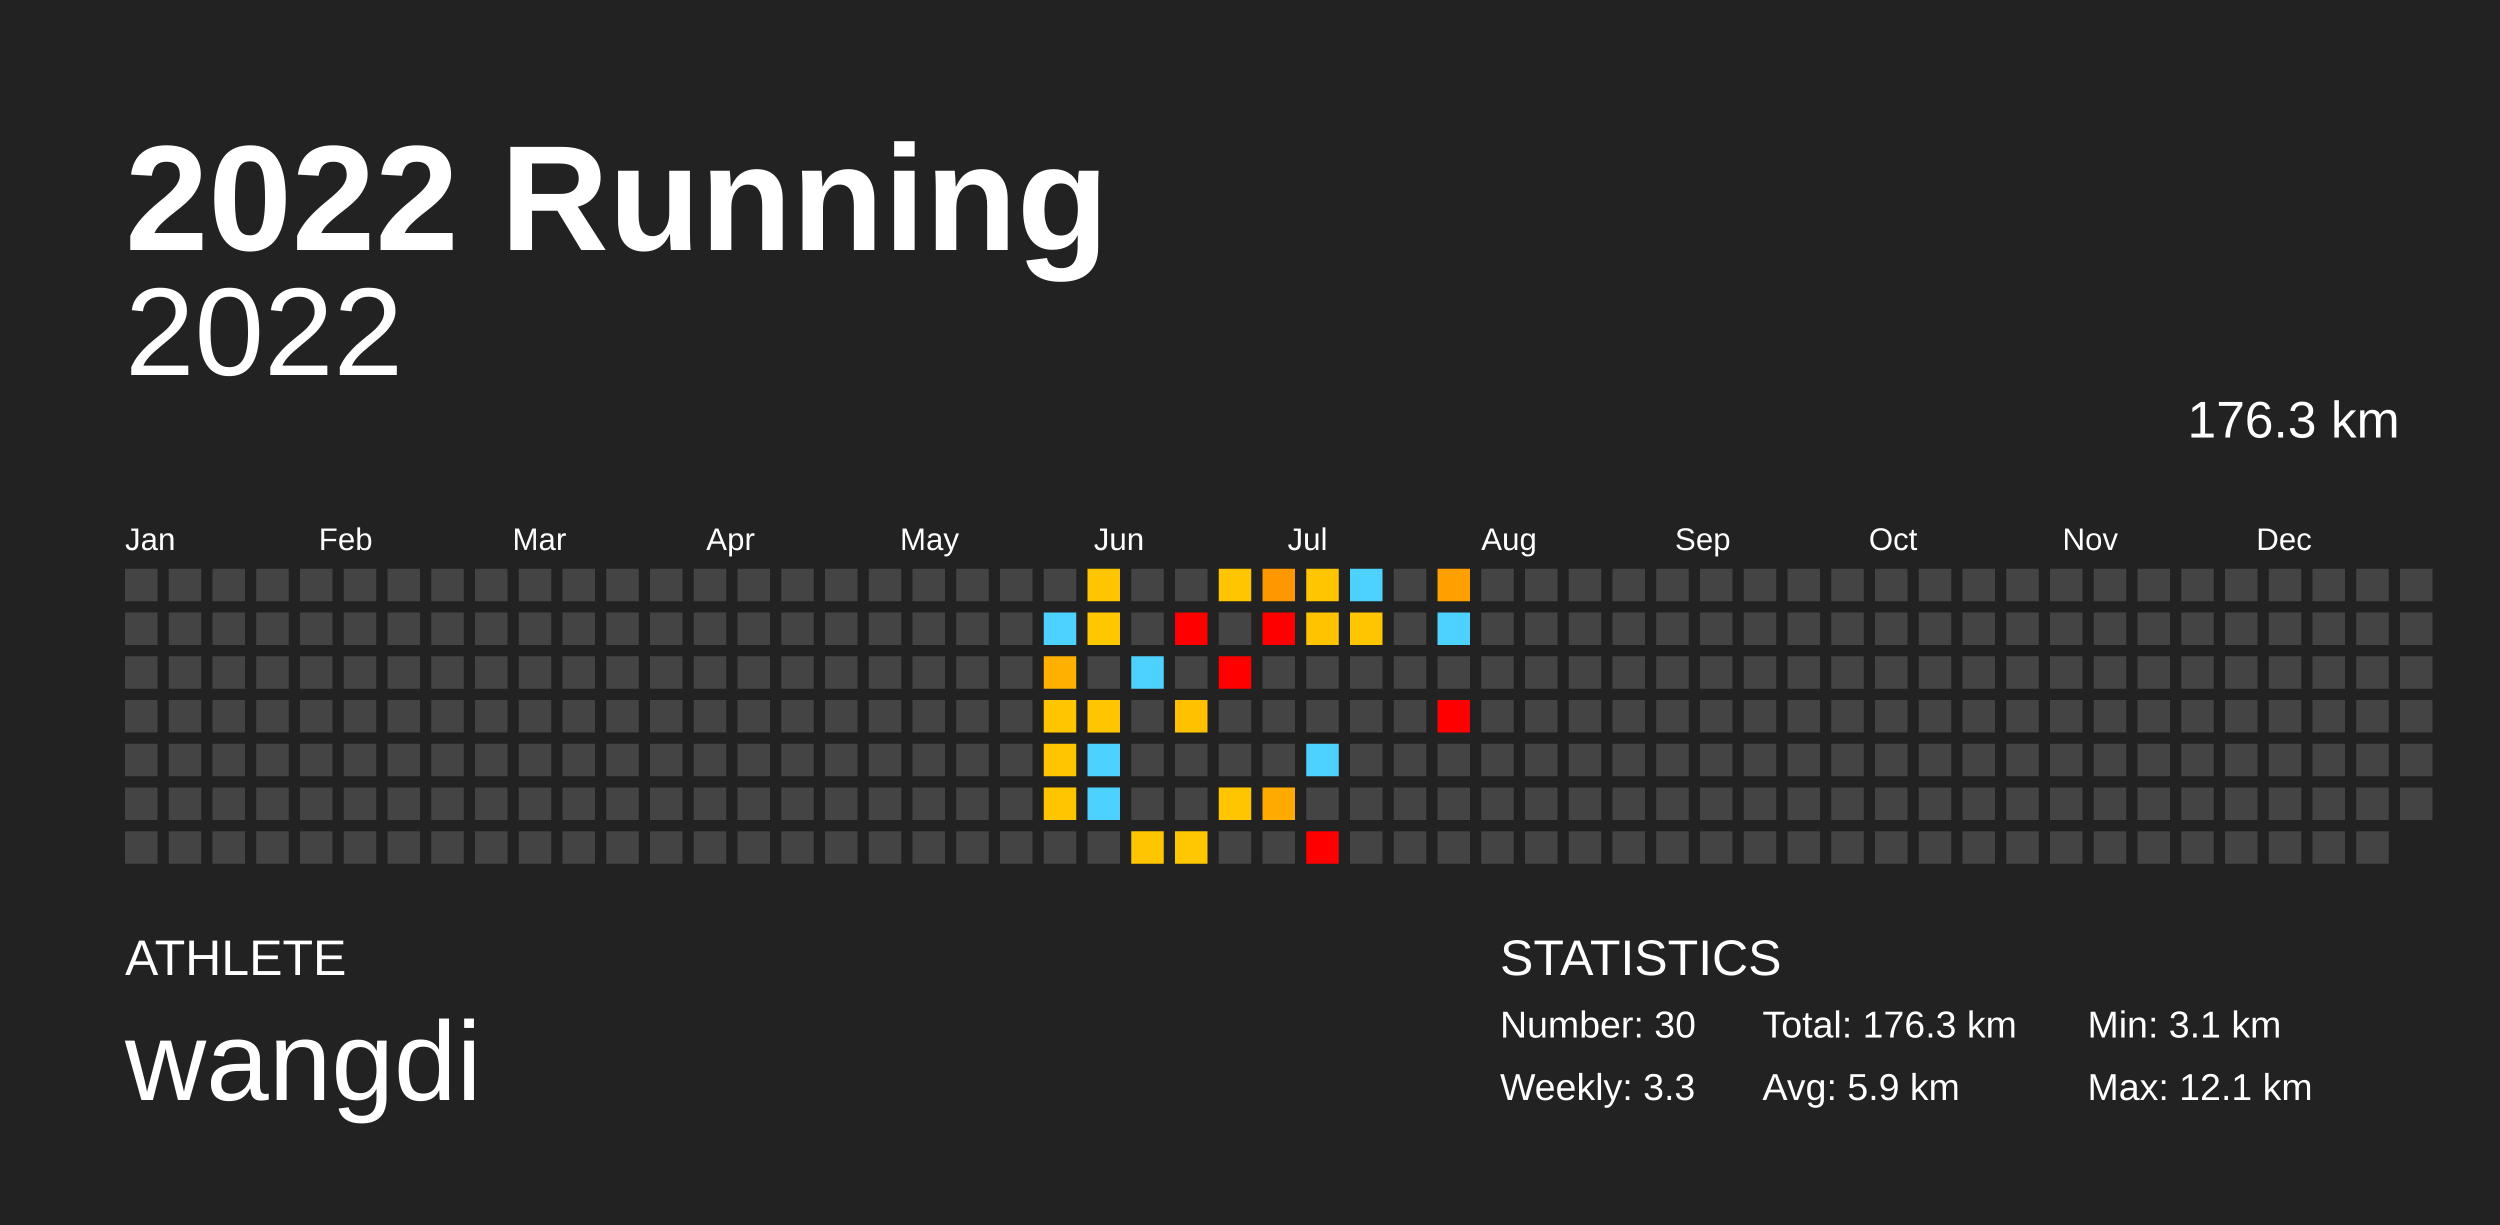
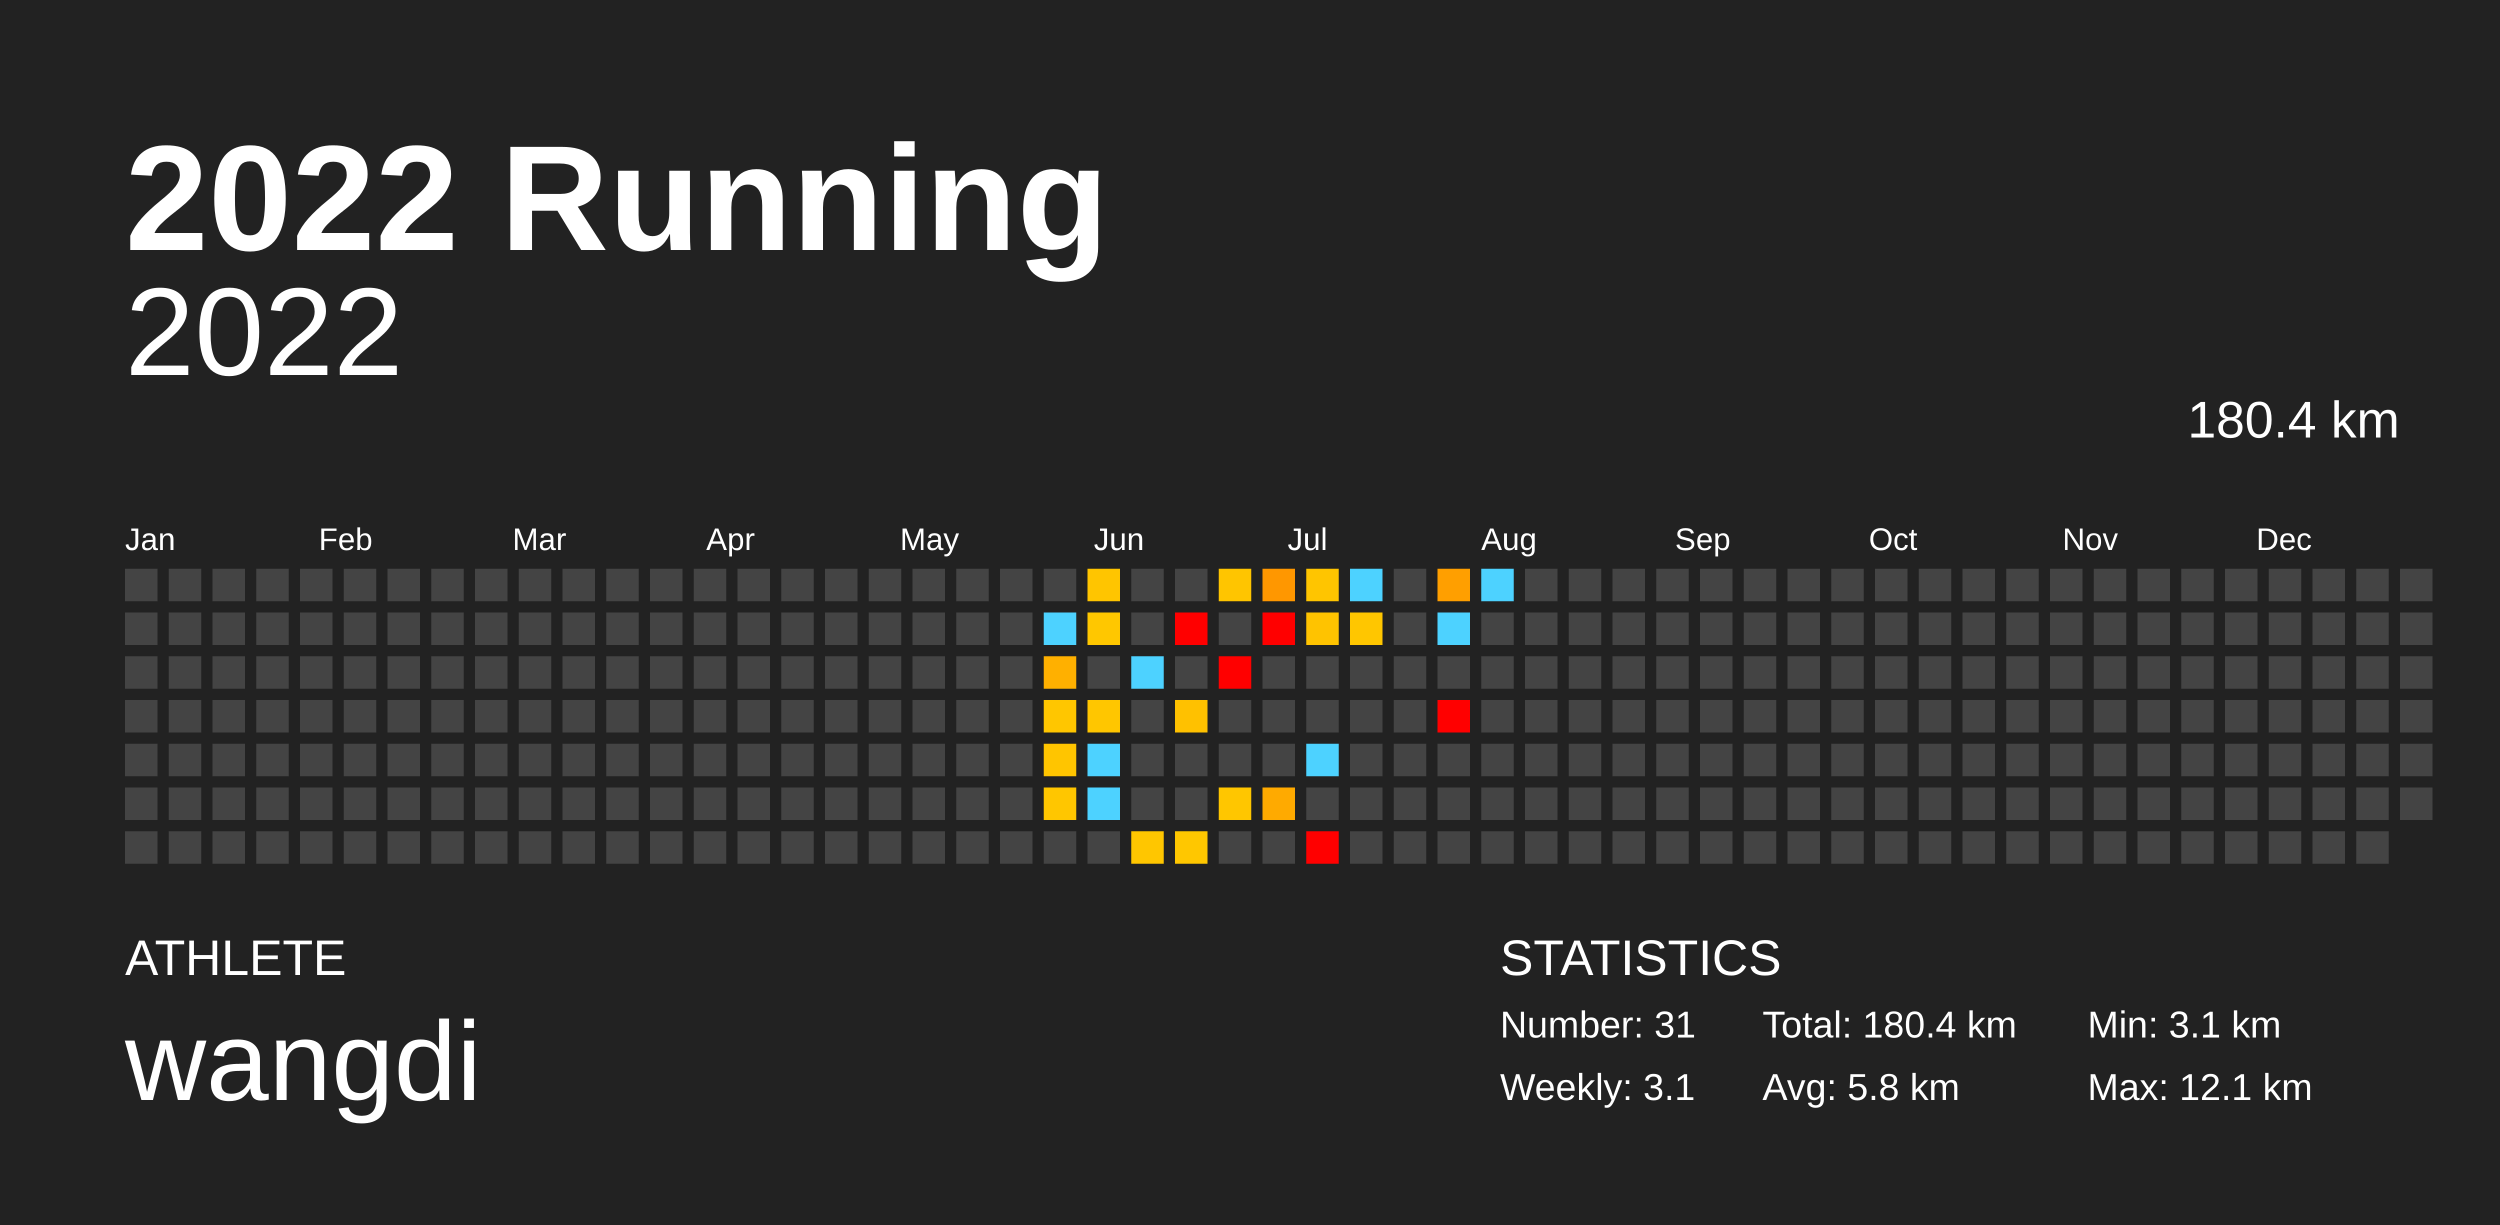
<svg xmlns="http://www.w3.org/2000/svg" baseProfile="full" height="98mm" version="1.1" viewBox="0,0,200,98" width="200mm">
  <defs />
  <rect fill="#222222" height="98" width="200" x="0" y="0" />
  <text fill="#FFFFFF" style="font-size:12px; font-family:Arial; font-weight:bold;" x="10" y="20">2022 Running</text>
  <text fill="#FFFFFF" style="font-size:4px; font-family:Arial" x="10" y="78">ATHLETE</text>
  <text fill="#FFFFFF" style="font-size:9px; font-family:Arial" x="10" y="88">wangdi</text>
  <text fill="#FFFFFF" style="font-size:4px; font-family:Arial" x="120" y="78">STATISTICS</text>
-   <text fill="#FFFFFF" style="font-size:3px; font-family:Arial" x="120" y="83">Number: 30</text>
-   <text fill="#FFFFFF" style="font-size:3px; font-family:Arial" x="120" y="88">Weekly: 3.3</text>
-   <text fill="#FFFFFF" style="font-size:3px; font-family:Arial" x="141" y="83">Total: 176.3 km</text>
-   <text fill="#FFFFFF" style="font-size:3px; font-family:Arial" x="141" y="88">Avg: 5.9 km</text>
+   <text fill="#FFFFFF" style="font-size:3px; font-family:Arial" x="120" y="83">Number: 31</text>
+   <text fill="#FFFFFF" style="font-size:3px; font-family:Arial" x="120" y="88">Weekly: 3.1</text>
+   <text fill="#FFFFFF" style="font-size:3px; font-family:Arial" x="141" y="83">Total: 180.4 km</text>
+   <text fill="#FFFFFF" style="font-size:3px; font-family:Arial" x="141" y="88">Avg: 5.8 km</text>
  <text fill="#FFFFFF" style="font-size:3px; font-family:Arial" x="167" y="83">Min: 3.1 km</text>
  <text fill="#FFFFFF" style="font-size:3px; font-family:Arial" x="167" y="88">Max: 12.1 km</text>
  <text alignment-baseline="hanging" fill="#FFFFFF" style="font-size:10.0px; font-family:Arial;" x="10" y="30">2022</text>
-   <text alignment-baseline="hanging" fill="#FFFFFF" style="font-size:4.125px; font-family:Arial;" x="175" y="35">176.3 km</text>
+   <text alignment-baseline="hanging" fill="#FFFFFF" style="font-size:4.125px; font-family:Arial;" x="175" y="35">180.4 km</text>
  <text fill="#FFFFFF" style="font-size:2.5px; font-family:Arial" x="10.0" y="44">Jan</text>
  <text fill="#FFFFFF" style="font-size:2.5px; font-family:Arial" x="25.5" y="44">Feb</text>
  <text fill="#FFFFFF" style="font-size:2.5px; font-family:Arial" x="41.0" y="44">Mar</text>
  <text fill="#FFFFFF" style="font-size:2.5px; font-family:Arial" x="56.5" y="44">Apr</text>
  <text fill="#FFFFFF" style="font-size:2.5px; font-family:Arial" x="72.0" y="44">May</text>
  <text fill="#FFFFFF" style="font-size:2.5px; font-family:Arial" x="87.5" y="44">Jun</text>
  <text fill="#FFFFFF" style="font-size:2.5px; font-family:Arial" x="103.0" y="44">Jul</text>
  <text fill="#FFFFFF" style="font-size:2.5px; font-family:Arial" x="118.5" y="44">Aug</text>
  <text fill="#FFFFFF" style="font-size:2.5px; font-family:Arial" x="134.0" y="44">Sep</text>
  <text fill="#FFFFFF" style="font-size:2.5px; font-family:Arial" x="149.5" y="44">Oct</text>
  <text fill="#FFFFFF" style="font-size:2.5px; font-family:Arial" x="165.0" y="44">Nov</text>
  <text fill="#FFFFFF" style="font-size:2.5px; font-family:Arial" x="180.5" y="44">Dec</text>
  <rect fill="#444444" height="2.6" width="2.6" x="10.0" y="45.5" />
  <rect fill="#444444" height="2.6" width="2.6" x="10.0" y="49.0" />
  <rect fill="#444444" height="2.6" width="2.6" x="10.0" y="52.5" />
  <rect fill="#444444" height="2.6" width="2.6" x="10.0" y="56.0" />
  <rect fill="#444444" height="2.6" width="2.6" x="10.0" y="59.5" />
  <rect fill="#444444" height="2.6" width="2.6" x="10.0" y="63.0" />
  <rect fill="#444444" height="2.6" width="2.6" x="10.0" y="66.5" />
  <rect fill="#444444" height="2.6" width="2.6" x="13.5" y="45.5" />
  <rect fill="#444444" height="2.6" width="2.6" x="13.5" y="49.0" />
  <rect fill="#444444" height="2.6" width="2.6" x="13.5" y="52.5" />
  <rect fill="#444444" height="2.6" width="2.6" x="13.5" y="56.0" />
  <rect fill="#444444" height="2.6" width="2.6" x="13.5" y="59.5" />
  <rect fill="#444444" height="2.6" width="2.6" x="13.5" y="63.0" />
  <rect fill="#444444" height="2.6" width="2.6" x="13.5" y="66.5" />
  <rect fill="#444444" height="2.6" width="2.6" x="17.0" y="45.5" />
  <rect fill="#444444" height="2.6" width="2.6" x="17.0" y="49.0" />
  <rect fill="#444444" height="2.6" width="2.6" x="17.0" y="52.5" />
  <rect fill="#444444" height="2.6" width="2.6" x="17.0" y="56.0" />
  <rect fill="#444444" height="2.6" width="2.6" x="17.0" y="59.5" />
  <rect fill="#444444" height="2.6" width="2.6" x="17.0" y="63.0" />
  <rect fill="#444444" height="2.6" width="2.6" x="17.0" y="66.5" />
  <rect fill="#444444" height="2.6" width="2.6" x="20.5" y="45.5" />
  <rect fill="#444444" height="2.6" width="2.6" x="20.5" y="49.0" />
  <rect fill="#444444" height="2.6" width="2.6" x="20.5" y="52.5" />
  <rect fill="#444444" height="2.6" width="2.6" x="20.5" y="56.0" />
  <rect fill="#444444" height="2.6" width="2.6" x="20.5" y="59.5" />
  <rect fill="#444444" height="2.6" width="2.6" x="20.5" y="63.0" />
  <rect fill="#444444" height="2.6" width="2.6" x="20.5" y="66.5" />
  <rect fill="#444444" height="2.6" width="2.6" x="24.0" y="45.5" />
  <rect fill="#444444" height="2.6" width="2.6" x="24.0" y="49.0" />
  <rect fill="#444444" height="2.6" width="2.6" x="24.0" y="52.5" />
  <rect fill="#444444" height="2.6" width="2.6" x="24.0" y="56.0" />
  <rect fill="#444444" height="2.6" width="2.6" x="24.0" y="59.5" />
  <rect fill="#444444" height="2.6" width="2.6" x="24.0" y="63.0" />
  <rect fill="#444444" height="2.6" width="2.6" x="24.0" y="66.5" />
  <rect fill="#444444" height="2.6" width="2.6" x="27.5" y="45.5" />
  <rect fill="#444444" height="2.6" width="2.6" x="27.5" y="49.0" />
  <rect fill="#444444" height="2.6" width="2.6" x="27.5" y="52.5" />
  <rect fill="#444444" height="2.6" width="2.6" x="27.5" y="56.0" />
  <rect fill="#444444" height="2.6" width="2.6" x="27.5" y="59.5" />
  <rect fill="#444444" height="2.6" width="2.6" x="27.5" y="63.0" />
  <rect fill="#444444" height="2.6" width="2.6" x="27.5" y="66.5" />
  <rect fill="#444444" height="2.6" width="2.6" x="31.0" y="45.5" />
  <rect fill="#444444" height="2.6" width="2.6" x="31.0" y="49.0" />
  <rect fill="#444444" height="2.6" width="2.6" x="31.0" y="52.5" />
  <rect fill="#444444" height="2.6" width="2.6" x="31.0" y="56.0" />
  <rect fill="#444444" height="2.6" width="2.6" x="31.0" y="59.5" />
  <rect fill="#444444" height="2.6" width="2.6" x="31.0" y="63.0" />
  <rect fill="#444444" height="2.6" width="2.6" x="31.0" y="66.5" />
  <rect fill="#444444" height="2.6" width="2.6" x="34.5" y="45.5" />
  <rect fill="#444444" height="2.6" width="2.6" x="34.5" y="49.0" />
  <rect fill="#444444" height="2.6" width="2.6" x="34.5" y="52.5" />
  <rect fill="#444444" height="2.6" width="2.6" x="34.5" y="56.0" />
  <rect fill="#444444" height="2.6" width="2.6" x="34.5" y="59.5" />
  <rect fill="#444444" height="2.6" width="2.6" x="34.5" y="63.0" />
  <rect fill="#444444" height="2.6" width="2.6" x="34.5" y="66.5" />
  <rect fill="#444444" height="2.6" width="2.6" x="38.0" y="45.5" />
  <rect fill="#444444" height="2.6" width="2.6" x="38.0" y="49.0" />
  <rect fill="#444444" height="2.6" width="2.6" x="38.0" y="52.5" />
  <rect fill="#444444" height="2.6" width="2.6" x="38.0" y="56.0" />
  <rect fill="#444444" height="2.6" width="2.6" x="38.0" y="59.5" />
  <rect fill="#444444" height="2.6" width="2.6" x="38.0" y="63.0" />
  <rect fill="#444444" height="2.6" width="2.6" x="38.0" y="66.5" />
  <rect fill="#444444" height="2.6" width="2.6" x="41.5" y="45.5" />
  <rect fill="#444444" height="2.6" width="2.6" x="41.5" y="49.0" />
  <rect fill="#444444" height="2.6" width="2.6" x="41.5" y="52.5" />
  <rect fill="#444444" height="2.6" width="2.6" x="41.5" y="56.0" />
  <rect fill="#444444" height="2.6" width="2.6" x="41.5" y="59.5" />
  <rect fill="#444444" height="2.6" width="2.6" x="41.5" y="63.0" />
  <rect fill="#444444" height="2.6" width="2.6" x="41.5" y="66.5" />
  <rect fill="#444444" height="2.6" width="2.6" x="45.0" y="45.5" />
  <rect fill="#444444" height="2.6" width="2.6" x="45.0" y="49.0" />
  <rect fill="#444444" height="2.6" width="2.6" x="45.0" y="52.5" />
  <rect fill="#444444" height="2.6" width="2.6" x="45.0" y="56.0" />
  <rect fill="#444444" height="2.6" width="2.6" x="45.0" y="59.5" />
  <rect fill="#444444" height="2.6" width="2.6" x="45.0" y="63.0" />
  <rect fill="#444444" height="2.6" width="2.6" x="45.0" y="66.5" />
  <rect fill="#444444" height="2.6" width="2.6" x="48.5" y="45.5" />
  <rect fill="#444444" height="2.6" width="2.6" x="48.5" y="49.0" />
  <rect fill="#444444" height="2.6" width="2.6" x="48.5" y="52.5" />
  <rect fill="#444444" height="2.6" width="2.6" x="48.5" y="56.0" />
  <rect fill="#444444" height="2.6" width="2.6" x="48.5" y="59.5" />
  <rect fill="#444444" height="2.6" width="2.6" x="48.5" y="63.0" />
  <rect fill="#444444" height="2.6" width="2.6" x="48.5" y="66.5" />
  <rect fill="#444444" height="2.6" width="2.6" x="52.0" y="45.5" />
  <rect fill="#444444" height="2.6" width="2.6" x="52.0" y="49.0" />
  <rect fill="#444444" height="2.6" width="2.6" x="52.0" y="52.5" />
  <rect fill="#444444" height="2.6" width="2.6" x="52.0" y="56.0" />
  <rect fill="#444444" height="2.6" width="2.6" x="52.0" y="59.5" />
  <rect fill="#444444" height="2.6" width="2.6" x="52.0" y="63.0" />
  <rect fill="#444444" height="2.6" width="2.6" x="52.0" y="66.5" />
  <rect fill="#444444" height="2.6" width="2.6" x="55.5" y="45.5" />
  <rect fill="#444444" height="2.6" width="2.6" x="55.5" y="49.0" />
  <rect fill="#444444" height="2.6" width="2.6" x="55.5" y="52.5" />
  <rect fill="#444444" height="2.6" width="2.6" x="55.5" y="56.0" />
  <rect fill="#444444" height="2.6" width="2.6" x="55.5" y="59.5" />
  <rect fill="#444444" height="2.6" width="2.6" x="55.5" y="63.0" />
  <rect fill="#444444" height="2.6" width="2.6" x="55.5" y="66.5" />
  <rect fill="#444444" height="2.6" width="2.6" x="59.0" y="45.5" />
  <rect fill="#444444" height="2.6" width="2.6" x="59.0" y="49.0" />
  <rect fill="#444444" height="2.6" width="2.6" x="59.0" y="52.5" />
  <rect fill="#444444" height="2.6" width="2.6" x="59.0" y="56.0" />
  <rect fill="#444444" height="2.6" width="2.6" x="59.0" y="59.5" />
  <rect fill="#444444" height="2.6" width="2.6" x="59.0" y="63.0" />
  <rect fill="#444444" height="2.6" width="2.6" x="59.0" y="66.5" />
  <rect fill="#444444" height="2.6" width="2.6" x="62.5" y="45.5" />
  <rect fill="#444444" height="2.6" width="2.6" x="62.5" y="49.0" />
  <rect fill="#444444" height="2.6" width="2.6" x="62.5" y="52.5" />
  <rect fill="#444444" height="2.6" width="2.6" x="62.5" y="56.0" />
  <rect fill="#444444" height="2.6" width="2.6" x="62.5" y="59.5" />
  <rect fill="#444444" height="2.6" width="2.6" x="62.5" y="63.0" />
  <rect fill="#444444" height="2.6" width="2.6" x="62.5" y="66.5" />
  <rect fill="#444444" height="2.6" width="2.6" x="66.0" y="45.5" />
  <rect fill="#444444" height="2.6" width="2.6" x="66.0" y="49.0" />
  <rect fill="#444444" height="2.6" width="2.6" x="66.0" y="52.5" />
  <rect fill="#444444" height="2.6" width="2.6" x="66.0" y="56.0" />
  <rect fill="#444444" height="2.6" width="2.6" x="66.0" y="59.5" />
  <rect fill="#444444" height="2.6" width="2.6" x="66.0" y="63.0" />
  <rect fill="#444444" height="2.6" width="2.6" x="66.0" y="66.5" />
  <rect fill="#444444" height="2.6" width="2.6" x="69.5" y="45.5" />
  <rect fill="#444444" height="2.6" width="2.6" x="69.5" y="49.0" />
  <rect fill="#444444" height="2.6" width="2.6" x="69.5" y="52.5" />
  <rect fill="#444444" height="2.6" width="2.6" x="69.5" y="56.0" />
  <rect fill="#444444" height="2.6" width="2.6" x="69.5" y="59.5" />
  <rect fill="#444444" height="2.6" width="2.6" x="69.5" y="63.0" />
  <rect fill="#444444" height="2.6" width="2.6" x="69.5" y="66.5" />
  <rect fill="#444444" height="2.6" width="2.6" x="73.0" y="45.5" />
  <rect fill="#444444" height="2.6" width="2.6" x="73.0" y="49.0" />
  <rect fill="#444444" height="2.6" width="2.6" x="73.0" y="52.5" />
  <rect fill="#444444" height="2.6" width="2.6" x="73.0" y="56.0" />
  <rect fill="#444444" height="2.6" width="2.6" x="73.0" y="59.5" />
  <rect fill="#444444" height="2.6" width="2.6" x="73.0" y="63.0" />
  <rect fill="#444444" height="2.6" width="2.6" x="73.0" y="66.5" />
  <rect fill="#444444" height="2.6" width="2.6" x="76.5" y="45.5" />
  <rect fill="#444444" height="2.6" width="2.6" x="76.5" y="49.0" />
  <rect fill="#444444" height="2.6" width="2.6" x="76.5" y="52.5" />
  <rect fill="#444444" height="2.6" width="2.6" x="76.5" y="56.0" />
  <rect fill="#444444" height="2.6" width="2.6" x="76.5" y="59.5" />
  <rect fill="#444444" height="2.6" width="2.6" x="76.5" y="63.0" />
  <rect fill="#444444" height="2.6" width="2.6" x="76.5" y="66.5" />
  <rect fill="#444444" height="2.6" width="2.6" x="80.0" y="45.5" />
  <rect fill="#444444" height="2.6" width="2.6" x="80.0" y="49.0" />
  <rect fill="#444444" height="2.6" width="2.6" x="80.0" y="52.5" />
  <rect fill="#444444" height="2.6" width="2.6" x="80.0" y="56.0" />
  <rect fill="#444444" height="2.6" width="2.6" x="80.0" y="59.5" />
  <rect fill="#444444" height="2.6" width="2.6" x="80.0" y="63.0" />
  <rect fill="#444444" height="2.6" width="2.6" x="80.0" y="66.5" />
  <rect fill="#444444" height="2.6" width="2.6" x="83.5" y="45.5" />
  <rect fill="#4dd2ff" height="2.6" width="2.6" x="83.5" y="49.0" />
  <rect fill="#ffb000" height="2.6" width="2.6" x="83.5" y="52.5" />
  <rect fill="#ffc600" height="2.6" width="2.6" x="83.5" y="56.0" />
  <rect fill="#ffc500" height="2.6" width="2.6" x="83.5" y="59.5" />
  <rect fill="#ffc600" height="2.6" width="2.6" x="83.5" y="63.0" />
  <rect fill="#444444" height="2.6" width="2.6" x="83.5" y="66.5" />
  <rect fill="#ffc500" height="2.6" width="2.6" x="87.0" y="45.5" />
  <rect fill="#ffc700" height="2.6" width="2.6" x="87.0" y="49.0" />
  <rect fill="#444444" height="2.6" width="2.6" x="87.0" y="52.5" />
  <rect fill="#ffc600" height="2.6" width="2.6" x="87.0" y="56.0" />
  <rect fill="#4dd2ff" height="2.6" width="2.6" x="87.0" y="59.5" />
  <rect fill="#4dd2ff" height="2.6" width="2.6" x="87.0" y="63.0" />
  <rect fill="#444444" height="2.6" width="2.6" x="87.0" y="66.5" />
  <rect fill="#444444" height="2.6" width="2.6" x="90.5" y="45.5" />
  <rect fill="#444444" height="2.6" width="2.6" x="90.5" y="49.0" />
  <rect fill="#4dd2ff" height="2.6" width="2.6" x="90.5" y="52.5" />
  <rect fill="#444444" height="2.6" width="2.6" x="90.5" y="56.0" />
  <rect fill="#444444" height="2.6" width="2.6" x="90.5" y="59.5" />
  <rect fill="#444444" height="2.6" width="2.6" x="90.5" y="63.0" />
  <rect fill="#ffc600" height="2.6" width="2.6" x="90.5" y="66.5" />
  <rect fill="#444444" height="2.6" width="2.6" x="94.0" y="45.5" />
  <rect fill="red" height="2.6" width="2.6" x="94.0" y="49.0" />
  <rect fill="#444444" height="2.6" width="2.6" x="94.0" y="52.5" />
  <rect fill="#ffc100" height="2.6" width="2.6" x="94.0" y="56.0" />
  <rect fill="#444444" height="2.6" width="2.6" x="94.0" y="59.5" />
  <rect fill="#444444" height="2.6" width="2.6" x="94.0" y="63.0" />
  <rect fill="#ffc700" height="2.6" width="2.6" x="94.0" y="66.5" />
  <rect fill="#ffc500" height="2.6" width="2.6" x="97.5" y="45.5" />
  <rect fill="#444444" height="2.6" width="2.6" x="97.5" y="49.0" />
  <rect fill="red" height="2.6" width="2.6" x="97.5" y="52.5" />
  <rect fill="#444444" height="2.6" width="2.6" x="97.5" y="56.0" />
  <rect fill="#444444" height="2.6" width="2.6" x="97.5" y="59.5" />
  <rect fill="#ffc600" height="2.6" width="2.6" x="97.5" y="63.0" />
  <rect fill="#444444" height="2.6" width="2.6" x="97.5" y="66.5" />
  <rect fill="#ff9700" height="2.6" width="2.6" x="101.0" y="45.5" />
  <rect fill="red" height="2.6" width="2.6" x="101.0" y="49.0" />
  <rect fill="#444444" height="2.6" width="2.6" x="101.0" y="52.5" />
  <rect fill="#444444" height="2.6" width="2.6" x="101.0" y="56.0" />
  <rect fill="#444444" height="2.6" width="2.6" x="101.0" y="59.5" />
  <rect fill="#ffaa00" height="2.6" width="2.6" x="101.0" y="63.0" />
  <rect fill="#444444" height="2.6" width="2.6" x="101.0" y="66.5" />
  <rect fill="#ffc500" height="2.6" width="2.6" x="104.5" y="45.5" />
  <rect fill="#ffc300" height="2.6" width="2.6" x="104.5" y="49.0" />
  <rect fill="#444444" height="2.6" width="2.6" x="104.5" y="52.5" />
  <rect fill="#444444" height="2.6" width="2.6" x="104.5" y="56.0" />
  <rect fill="#4dd2ff" height="2.6" width="2.6" x="104.5" y="59.5" />
  <rect fill="#444444" height="2.6" width="2.6" x="104.5" y="63.0" />
  <rect fill="red" height="2.6" width="2.6" x="104.5" y="66.5" />
  <rect fill="#4dd2ff" height="2.6" width="2.6" x="108.0" y="45.5" />
  <rect fill="#ffc600" height="2.6" width="2.6" x="108.0" y="49.0" />
  <rect fill="#444444" height="2.6" width="2.6" x="108.0" y="52.5" />
  <rect fill="#444444" height="2.6" width="2.6" x="108.0" y="56.0" />
  <rect fill="#444444" height="2.6" width="2.6" x="108.0" y="59.5" />
  <rect fill="#444444" height="2.6" width="2.6" x="108.0" y="63.0" />
  <rect fill="#444444" height="2.6" width="2.6" x="108.0" y="66.5" />
  <rect fill="#444444" height="2.6" width="2.6" x="111.5" y="45.5" />
  <rect fill="#444444" height="2.6" width="2.6" x="111.5" y="49.0" />
  <rect fill="#444444" height="2.6" width="2.6" x="111.5" y="52.5" />
  <rect fill="#444444" height="2.6" width="2.6" x="111.5" y="56.0" />
  <rect fill="#444444" height="2.6" width="2.6" x="111.5" y="59.5" />
  <rect fill="#444444" height="2.6" width="2.6" x="111.5" y="63.0" />
  <rect fill="#444444" height="2.6" width="2.6" x="111.5" y="66.5" />
  <rect fill="#ff9f00" height="2.6" width="2.6" x="115.0" y="45.5" />
  <rect fill="#4dd2ff" height="2.6" width="2.6" x="115.0" y="49.0" />
  <rect fill="#444444" height="2.6" width="2.6" x="115.0" y="52.5" />
  <rect fill="red" height="2.6" width="2.6" x="115.0" y="56.0" />
  <rect fill="#444444" height="2.6" width="2.6" x="115.0" y="59.5" />
  <rect fill="#444444" height="2.6" width="2.6" x="115.0" y="63.0" />
  <rect fill="#444444" height="2.6" width="2.6" x="115.0" y="66.5" />
-   <rect fill="#444444" height="2.6" width="2.6" x="118.5" y="45.5" />
+   <rect fill="#4dd2ff" height="2.6" width="2.6" x="118.5" y="45.5" />
  <rect fill="#444444" height="2.6" width="2.6" x="118.5" y="49.0" />
  <rect fill="#444444" height="2.6" width="2.6" x="118.5" y="52.5" />
  <rect fill="#444444" height="2.6" width="2.6" x="118.5" y="56.0" />
  <rect fill="#444444" height="2.6" width="2.6" x="118.5" y="59.5" />
  <rect fill="#444444" height="2.6" width="2.6" x="118.5" y="63.0" />
  <rect fill="#444444" height="2.6" width="2.6" x="118.5" y="66.5" />
  <rect fill="#444444" height="2.6" width="2.6" x="122.0" y="45.5" />
  <rect fill="#444444" height="2.6" width="2.6" x="122.0" y="49.0" />
  <rect fill="#444444" height="2.6" width="2.6" x="122.0" y="52.5" />
  <rect fill="#444444" height="2.6" width="2.6" x="122.0" y="56.0" />
  <rect fill="#444444" height="2.6" width="2.6" x="122.0" y="59.5" />
  <rect fill="#444444" height="2.6" width="2.6" x="122.0" y="63.0" />
  <rect fill="#444444" height="2.6" width="2.6" x="122.0" y="66.5" />
  <rect fill="#444444" height="2.6" width="2.6" x="125.5" y="45.5" />
  <rect fill="#444444" height="2.6" width="2.6" x="125.5" y="49.0" />
  <rect fill="#444444" height="2.6" width="2.6" x="125.5" y="52.5" />
  <rect fill="#444444" height="2.6" width="2.6" x="125.5" y="56.0" />
  <rect fill="#444444" height="2.6" width="2.6" x="125.5" y="59.5" />
  <rect fill="#444444" height="2.6" width="2.6" x="125.5" y="63.0" />
  <rect fill="#444444" height="2.6" width="2.6" x="125.5" y="66.5" />
  <rect fill="#444444" height="2.6" width="2.6" x="129.0" y="45.5" />
  <rect fill="#444444" height="2.6" width="2.6" x="129.0" y="49.0" />
  <rect fill="#444444" height="2.6" width="2.6" x="129.0" y="52.5" />
  <rect fill="#444444" height="2.6" width="2.6" x="129.0" y="56.0" />
  <rect fill="#444444" height="2.6" width="2.6" x="129.0" y="59.5" />
  <rect fill="#444444" height="2.6" width="2.6" x="129.0" y="63.0" />
  <rect fill="#444444" height="2.6" width="2.6" x="129.0" y="66.5" />
  <rect fill="#444444" height="2.6" width="2.6" x="132.5" y="45.5" />
  <rect fill="#444444" height="2.6" width="2.6" x="132.5" y="49.0" />
  <rect fill="#444444" height="2.6" width="2.6" x="132.5" y="52.5" />
  <rect fill="#444444" height="2.6" width="2.6" x="132.5" y="56.0" />
  <rect fill="#444444" height="2.6" width="2.6" x="132.5" y="59.5" />
  <rect fill="#444444" height="2.6" width="2.6" x="132.5" y="63.0" />
  <rect fill="#444444" height="2.6" width="2.6" x="132.5" y="66.5" />
  <rect fill="#444444" height="2.6" width="2.6" x="136.0" y="45.5" />
  <rect fill="#444444" height="2.6" width="2.6" x="136.0" y="49.0" />
  <rect fill="#444444" height="2.6" width="2.6" x="136.0" y="52.5" />
  <rect fill="#444444" height="2.6" width="2.6" x="136.0" y="56.0" />
  <rect fill="#444444" height="2.6" width="2.6" x="136.0" y="59.5" />
  <rect fill="#444444" height="2.6" width="2.6" x="136.0" y="63.0" />
  <rect fill="#444444" height="2.6" width="2.6" x="136.0" y="66.5" />
  <rect fill="#444444" height="2.6" width="2.6" x="139.5" y="45.5" />
  <rect fill="#444444" height="2.6" width="2.6" x="139.5" y="49.0" />
  <rect fill="#444444" height="2.6" width="2.6" x="139.5" y="52.5" />
  <rect fill="#444444" height="2.6" width="2.6" x="139.5" y="56.0" />
  <rect fill="#444444" height="2.6" width="2.6" x="139.5" y="59.5" />
  <rect fill="#444444" height="2.6" width="2.6" x="139.5" y="63.0" />
  <rect fill="#444444" height="2.6" width="2.6" x="139.5" y="66.5" />
  <rect fill="#444444" height="2.6" width="2.6" x="143.0" y="45.5" />
  <rect fill="#444444" height="2.6" width="2.6" x="143.0" y="49.0" />
  <rect fill="#444444" height="2.6" width="2.6" x="143.0" y="52.5" />
  <rect fill="#444444" height="2.6" width="2.6" x="143.0" y="56.0" />
  <rect fill="#444444" height="2.6" width="2.6" x="143.0" y="59.5" />
  <rect fill="#444444" height="2.6" width="2.6" x="143.0" y="63.0" />
  <rect fill="#444444" height="2.6" width="2.6" x="143.0" y="66.5" />
  <rect fill="#444444" height="2.6" width="2.6" x="146.5" y="45.5" />
  <rect fill="#444444" height="2.6" width="2.6" x="146.5" y="49.0" />
  <rect fill="#444444" height="2.6" width="2.6" x="146.5" y="52.5" />
  <rect fill="#444444" height="2.6" width="2.6" x="146.5" y="56.0" />
  <rect fill="#444444" height="2.6" width="2.6" x="146.5" y="59.5" />
  <rect fill="#444444" height="2.6" width="2.6" x="146.5" y="63.0" />
  <rect fill="#444444" height="2.6" width="2.6" x="146.5" y="66.5" />
  <rect fill="#444444" height="2.6" width="2.6" x="150.0" y="45.5" />
  <rect fill="#444444" height="2.6" width="2.6" x="150.0" y="49.0" />
  <rect fill="#444444" height="2.6" width="2.6" x="150.0" y="52.5" />
  <rect fill="#444444" height="2.6" width="2.6" x="150.0" y="56.0" />
  <rect fill="#444444" height="2.6" width="2.6" x="150.0" y="59.5" />
  <rect fill="#444444" height="2.6" width="2.6" x="150.0" y="63.0" />
  <rect fill="#444444" height="2.6" width="2.6" x="150.0" y="66.5" />
  <rect fill="#444444" height="2.6" width="2.6" x="153.5" y="45.5" />
  <rect fill="#444444" height="2.6" width="2.6" x="153.5" y="49.0" />
  <rect fill="#444444" height="2.6" width="2.6" x="153.5" y="52.5" />
  <rect fill="#444444" height="2.6" width="2.6" x="153.5" y="56.0" />
  <rect fill="#444444" height="2.6" width="2.6" x="153.5" y="59.5" />
  <rect fill="#444444" height="2.6" width="2.6" x="153.5" y="63.0" />
  <rect fill="#444444" height="2.6" width="2.6" x="153.5" y="66.5" />
  <rect fill="#444444" height="2.6" width="2.6" x="157.0" y="45.5" />
  <rect fill="#444444" height="2.6" width="2.6" x="157.0" y="49.0" />
  <rect fill="#444444" height="2.6" width="2.6" x="157.0" y="52.5" />
  <rect fill="#444444" height="2.6" width="2.6" x="157.0" y="56.0" />
  <rect fill="#444444" height="2.6" width="2.6" x="157.0" y="59.5" />
  <rect fill="#444444" height="2.6" width="2.6" x="157.0" y="63.0" />
  <rect fill="#444444" height="2.6" width="2.6" x="157.0" y="66.5" />
  <rect fill="#444444" height="2.6" width="2.6" x="160.5" y="45.5" />
  <rect fill="#444444" height="2.6" width="2.6" x="160.5" y="49.0" />
  <rect fill="#444444" height="2.6" width="2.6" x="160.5" y="52.5" />
  <rect fill="#444444" height="2.6" width="2.6" x="160.5" y="56.0" />
  <rect fill="#444444" height="2.6" width="2.6" x="160.5" y="59.5" />
  <rect fill="#444444" height="2.6" width="2.6" x="160.5" y="63.0" />
  <rect fill="#444444" height="2.6" width="2.6" x="160.5" y="66.5" />
  <rect fill="#444444" height="2.6" width="2.6" x="164.0" y="45.5" />
  <rect fill="#444444" height="2.6" width="2.6" x="164.0" y="49.0" />
  <rect fill="#444444" height="2.6" width="2.6" x="164.0" y="52.5" />
  <rect fill="#444444" height="2.6" width="2.6" x="164.0" y="56.0" />
  <rect fill="#444444" height="2.6" width="2.6" x="164.0" y="59.5" />
  <rect fill="#444444" height="2.6" width="2.6" x="164.0" y="63.0" />
  <rect fill="#444444" height="2.6" width="2.6" x="164.0" y="66.5" />
  <rect fill="#444444" height="2.6" width="2.6" x="167.5" y="45.5" />
  <rect fill="#444444" height="2.6" width="2.6" x="167.5" y="49.0" />
  <rect fill="#444444" height="2.6" width="2.6" x="167.5" y="52.5" />
  <rect fill="#444444" height="2.6" width="2.6" x="167.5" y="56.0" />
  <rect fill="#444444" height="2.6" width="2.6" x="167.5" y="59.5" />
  <rect fill="#444444" height="2.6" width="2.6" x="167.5" y="63.0" />
  <rect fill="#444444" height="2.6" width="2.6" x="167.5" y="66.5" />
  <rect fill="#444444" height="2.6" width="2.6" x="171.0" y="45.5" />
  <rect fill="#444444" height="2.6" width="2.6" x="171.0" y="49.0" />
  <rect fill="#444444" height="2.6" width="2.6" x="171.0" y="52.5" />
  <rect fill="#444444" height="2.6" width="2.6" x="171.0" y="56.0" />
  <rect fill="#444444" height="2.6" width="2.6" x="171.0" y="59.5" />
  <rect fill="#444444" height="2.6" width="2.6" x="171.0" y="63.0" />
  <rect fill="#444444" height="2.6" width="2.6" x="171.0" y="66.5" />
  <rect fill="#444444" height="2.6" width="2.6" x="174.5" y="45.5" />
  <rect fill="#444444" height="2.6" width="2.6" x="174.5" y="49.0" />
  <rect fill="#444444" height="2.6" width="2.6" x="174.5" y="52.5" />
  <rect fill="#444444" height="2.6" width="2.6" x="174.5" y="56.0" />
  <rect fill="#444444" height="2.6" width="2.6" x="174.5" y="59.5" />
  <rect fill="#444444" height="2.6" width="2.6" x="174.5" y="63.0" />
  <rect fill="#444444" height="2.6" width="2.6" x="174.5" y="66.5" />
  <rect fill="#444444" height="2.6" width="2.6" x="178.0" y="45.5" />
  <rect fill="#444444" height="2.6" width="2.6" x="178.0" y="49.0" />
  <rect fill="#444444" height="2.6" width="2.6" x="178.0" y="52.5" />
  <rect fill="#444444" height="2.6" width="2.6" x="178.0" y="56.0" />
  <rect fill="#444444" height="2.6" width="2.6" x="178.0" y="59.5" />
  <rect fill="#444444" height="2.6" width="2.6" x="178.0" y="63.0" />
  <rect fill="#444444" height="2.6" width="2.6" x="178.0" y="66.5" />
  <rect fill="#444444" height="2.6" width="2.6" x="181.5" y="45.5" />
  <rect fill="#444444" height="2.6" width="2.6" x="181.5" y="49.0" />
  <rect fill="#444444" height="2.6" width="2.6" x="181.5" y="52.5" />
  <rect fill="#444444" height="2.6" width="2.6" x="181.5" y="56.0" />
  <rect fill="#444444" height="2.6" width="2.6" x="181.5" y="59.5" />
  <rect fill="#444444" height="2.6" width="2.6" x="181.5" y="63.0" />
  <rect fill="#444444" height="2.6" width="2.6" x="181.5" y="66.5" />
  <rect fill="#444444" height="2.6" width="2.6" x="185.0" y="45.5" />
  <rect fill="#444444" height="2.6" width="2.6" x="185.0" y="49.0" />
  <rect fill="#444444" height="2.6" width="2.6" x="185.0" y="52.5" />
  <rect fill="#444444" height="2.6" width="2.6" x="185.0" y="56.0" />
  <rect fill="#444444" height="2.6" width="2.6" x="185.0" y="59.5" />
  <rect fill="#444444" height="2.6" width="2.6" x="185.0" y="63.0" />
  <rect fill="#444444" height="2.6" width="2.6" x="185.0" y="66.5" />
  <rect fill="#444444" height="2.6" width="2.6" x="188.5" y="45.5" />
  <rect fill="#444444" height="2.6" width="2.6" x="188.5" y="49.0" />
  <rect fill="#444444" height="2.6" width="2.6" x="188.5" y="52.5" />
  <rect fill="#444444" height="2.6" width="2.6" x="188.5" y="56.0" />
  <rect fill="#444444" height="2.6" width="2.6" x="188.5" y="59.5" />
  <rect fill="#444444" height="2.6" width="2.6" x="188.5" y="63.0" />
  <rect fill="#444444" height="2.6" width="2.6" x="188.5" y="66.5" />
  <rect fill="#444444" height="2.6" width="2.6" x="192.0" y="45.5" />
  <rect fill="#444444" height="2.6" width="2.6" x="192.0" y="49.0" />
  <rect fill="#444444" height="2.6" width="2.6" x="192.0" y="52.5" />
  <rect fill="#444444" height="2.6" width="2.6" x="192.0" y="56.0" />
  <rect fill="#444444" height="2.6" width="2.6" x="192.0" y="59.5" />
  <rect fill="#444444" height="2.6" width="2.6" x="192.0" y="63.0" />
</svg>
